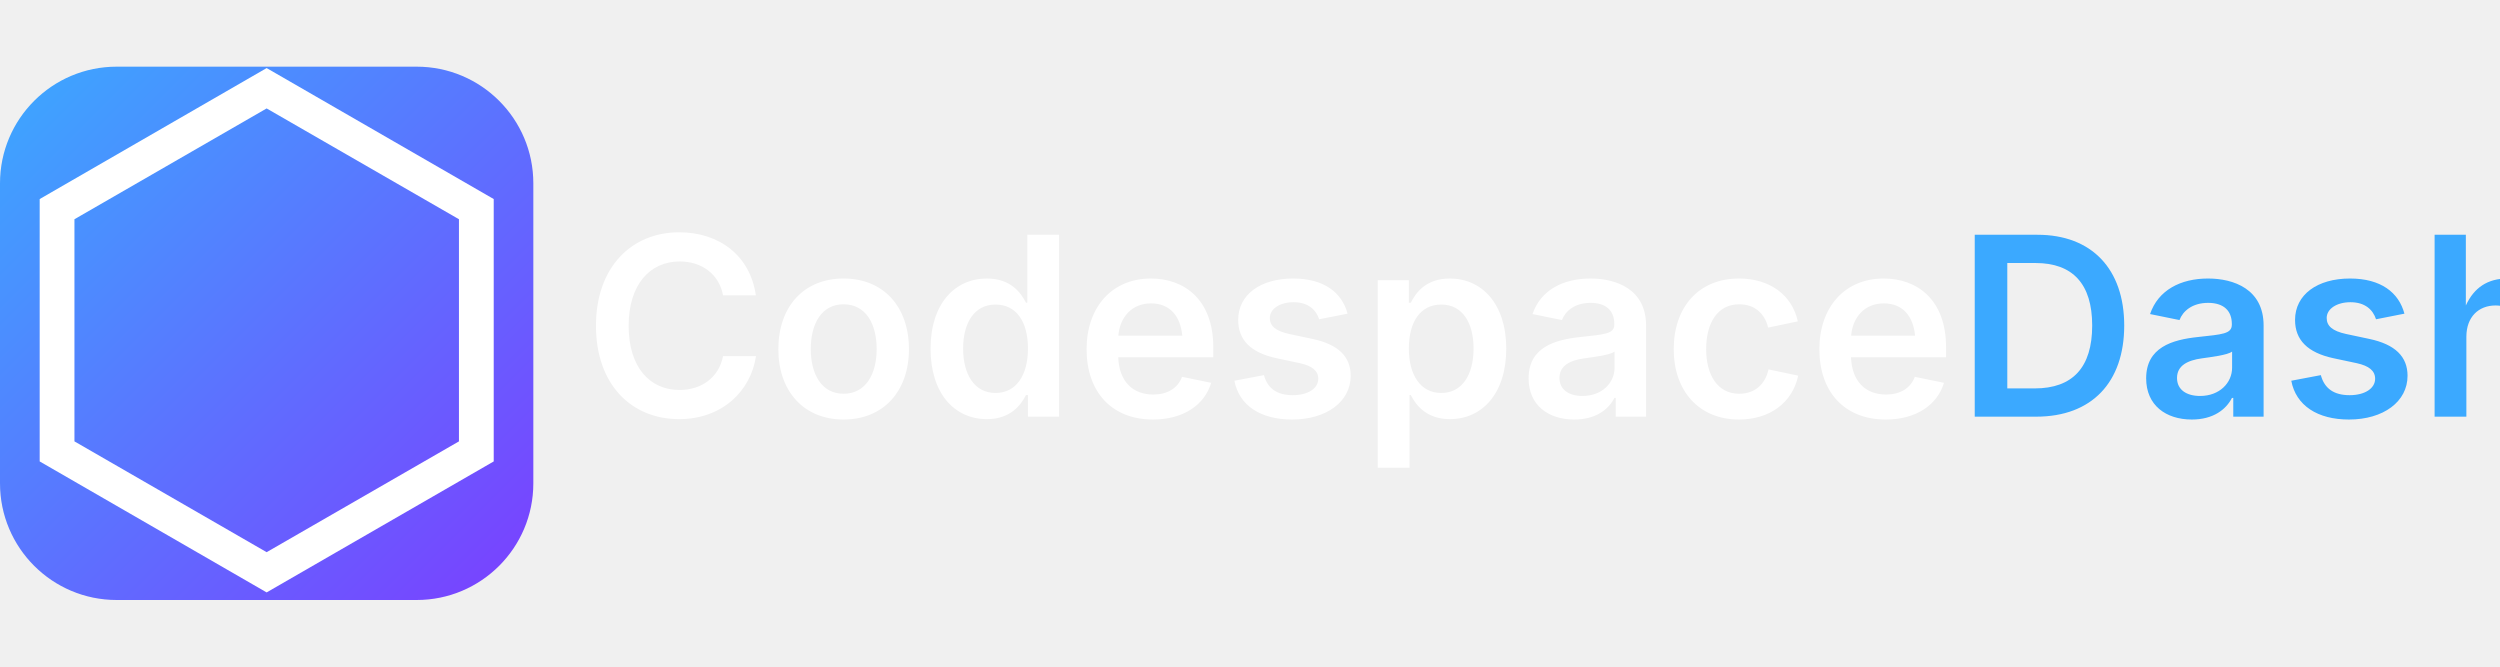
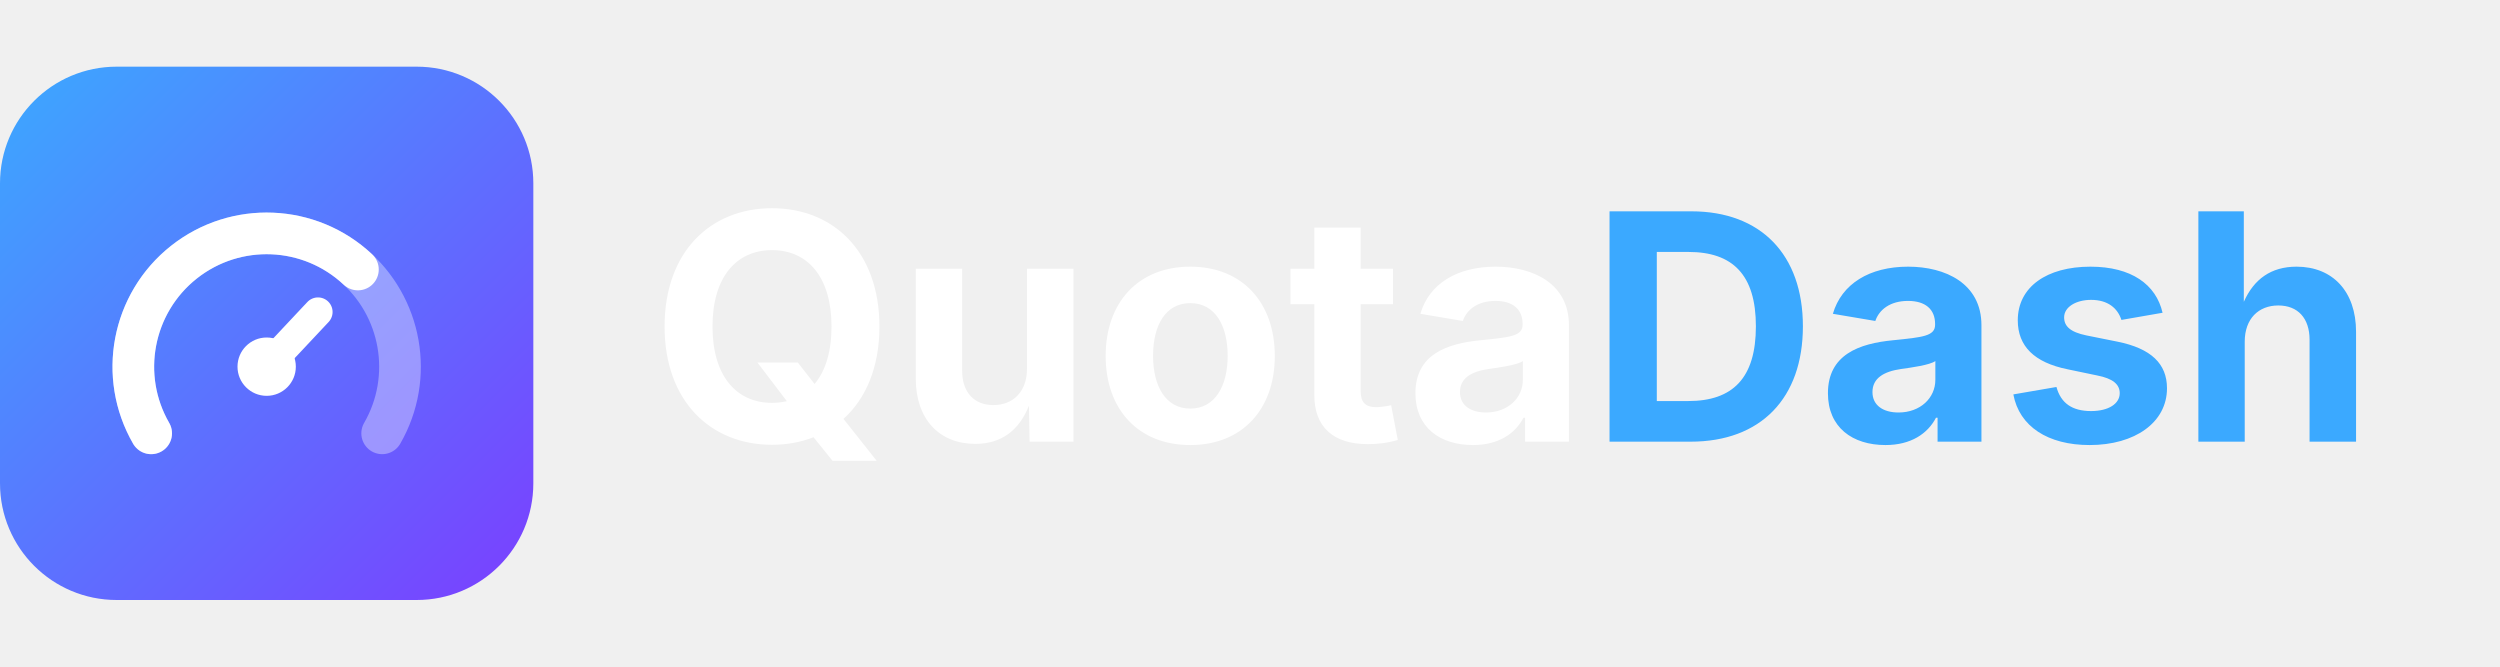
<svg xmlns="http://www.w3.org/2000/svg" viewBox="0 0 300 80">
  <defs>
-     <linearGradient id="iconGradient" x1="0%" y1="0%" x2="100%" y2="100%">
+     <linearGradient id="g" x1="0%" y1="0%" x2="100%" y2="100%">
      <stop offset="0%" stop-color="#3BA9FF" />
      <stop offset="100%" stop-color="#7B3EFF" />
    </linearGradient>
  </defs>
-   <rect x="0" y="8" width="64" height="64" rx="14" ry="14" fill="url(#iconGradient)" />
-   <text x="32" y="43" text-anchor="middle" dominant-baseline="middle" font-family="system-ui, -apple-system, BlinkMacSystemFont, 'Segoe UI', sans-serif" font-size="75" fill="#FFFFFF">⬡</text>
-   <text x="70" y="50" textLength="224" lengthAdjust="spacingAndGlyphs" font-family="system-ui, -apple-system, BlinkMacSystemFont, 'Segoe UI', sans-serif" font-size="30" font-weight="600" fill="#FFFFFF">Codespace<tspan fill="#3BA9FF">Dash</tspan>
+   <g transform="translate(0 8)">
+     <rect width="64" height="64" rx="14" fill="url(#g)" />
+     <path d="M18.14,44.00 A16 16 0 1 1 45.86,44.00" fill="none" stroke="#fff" stroke-opacity="0.35" stroke-width="5" stroke-linecap="round" />
+     <path d="M18.14,44.00 A16 16 0 0 1 42.95,24.34" fill="none" stroke="#fff" stroke-width="5" stroke-linecap="round" />
+     <line x1="32" y1="36" x2="38.16" y2="29.44" stroke="#fff" stroke-width="3.5" stroke-linecap="round" />
+     <circle cx="32" cy="36" r="3.5" fill="#fff" />
+   </g>
+   <text x="78" y="53" textLength="214" lengthAdjust="spacingAndGlyphs" font-family="system-ui, -apple-system, BlinkMacSystemFont, 'Segoe UI', sans-serif" font-size="38" font-weight="700" fill="#FFFFFF">Quota<tspan fill="#3BA9FF">Dash</tspan>
  </text>
</svg>
